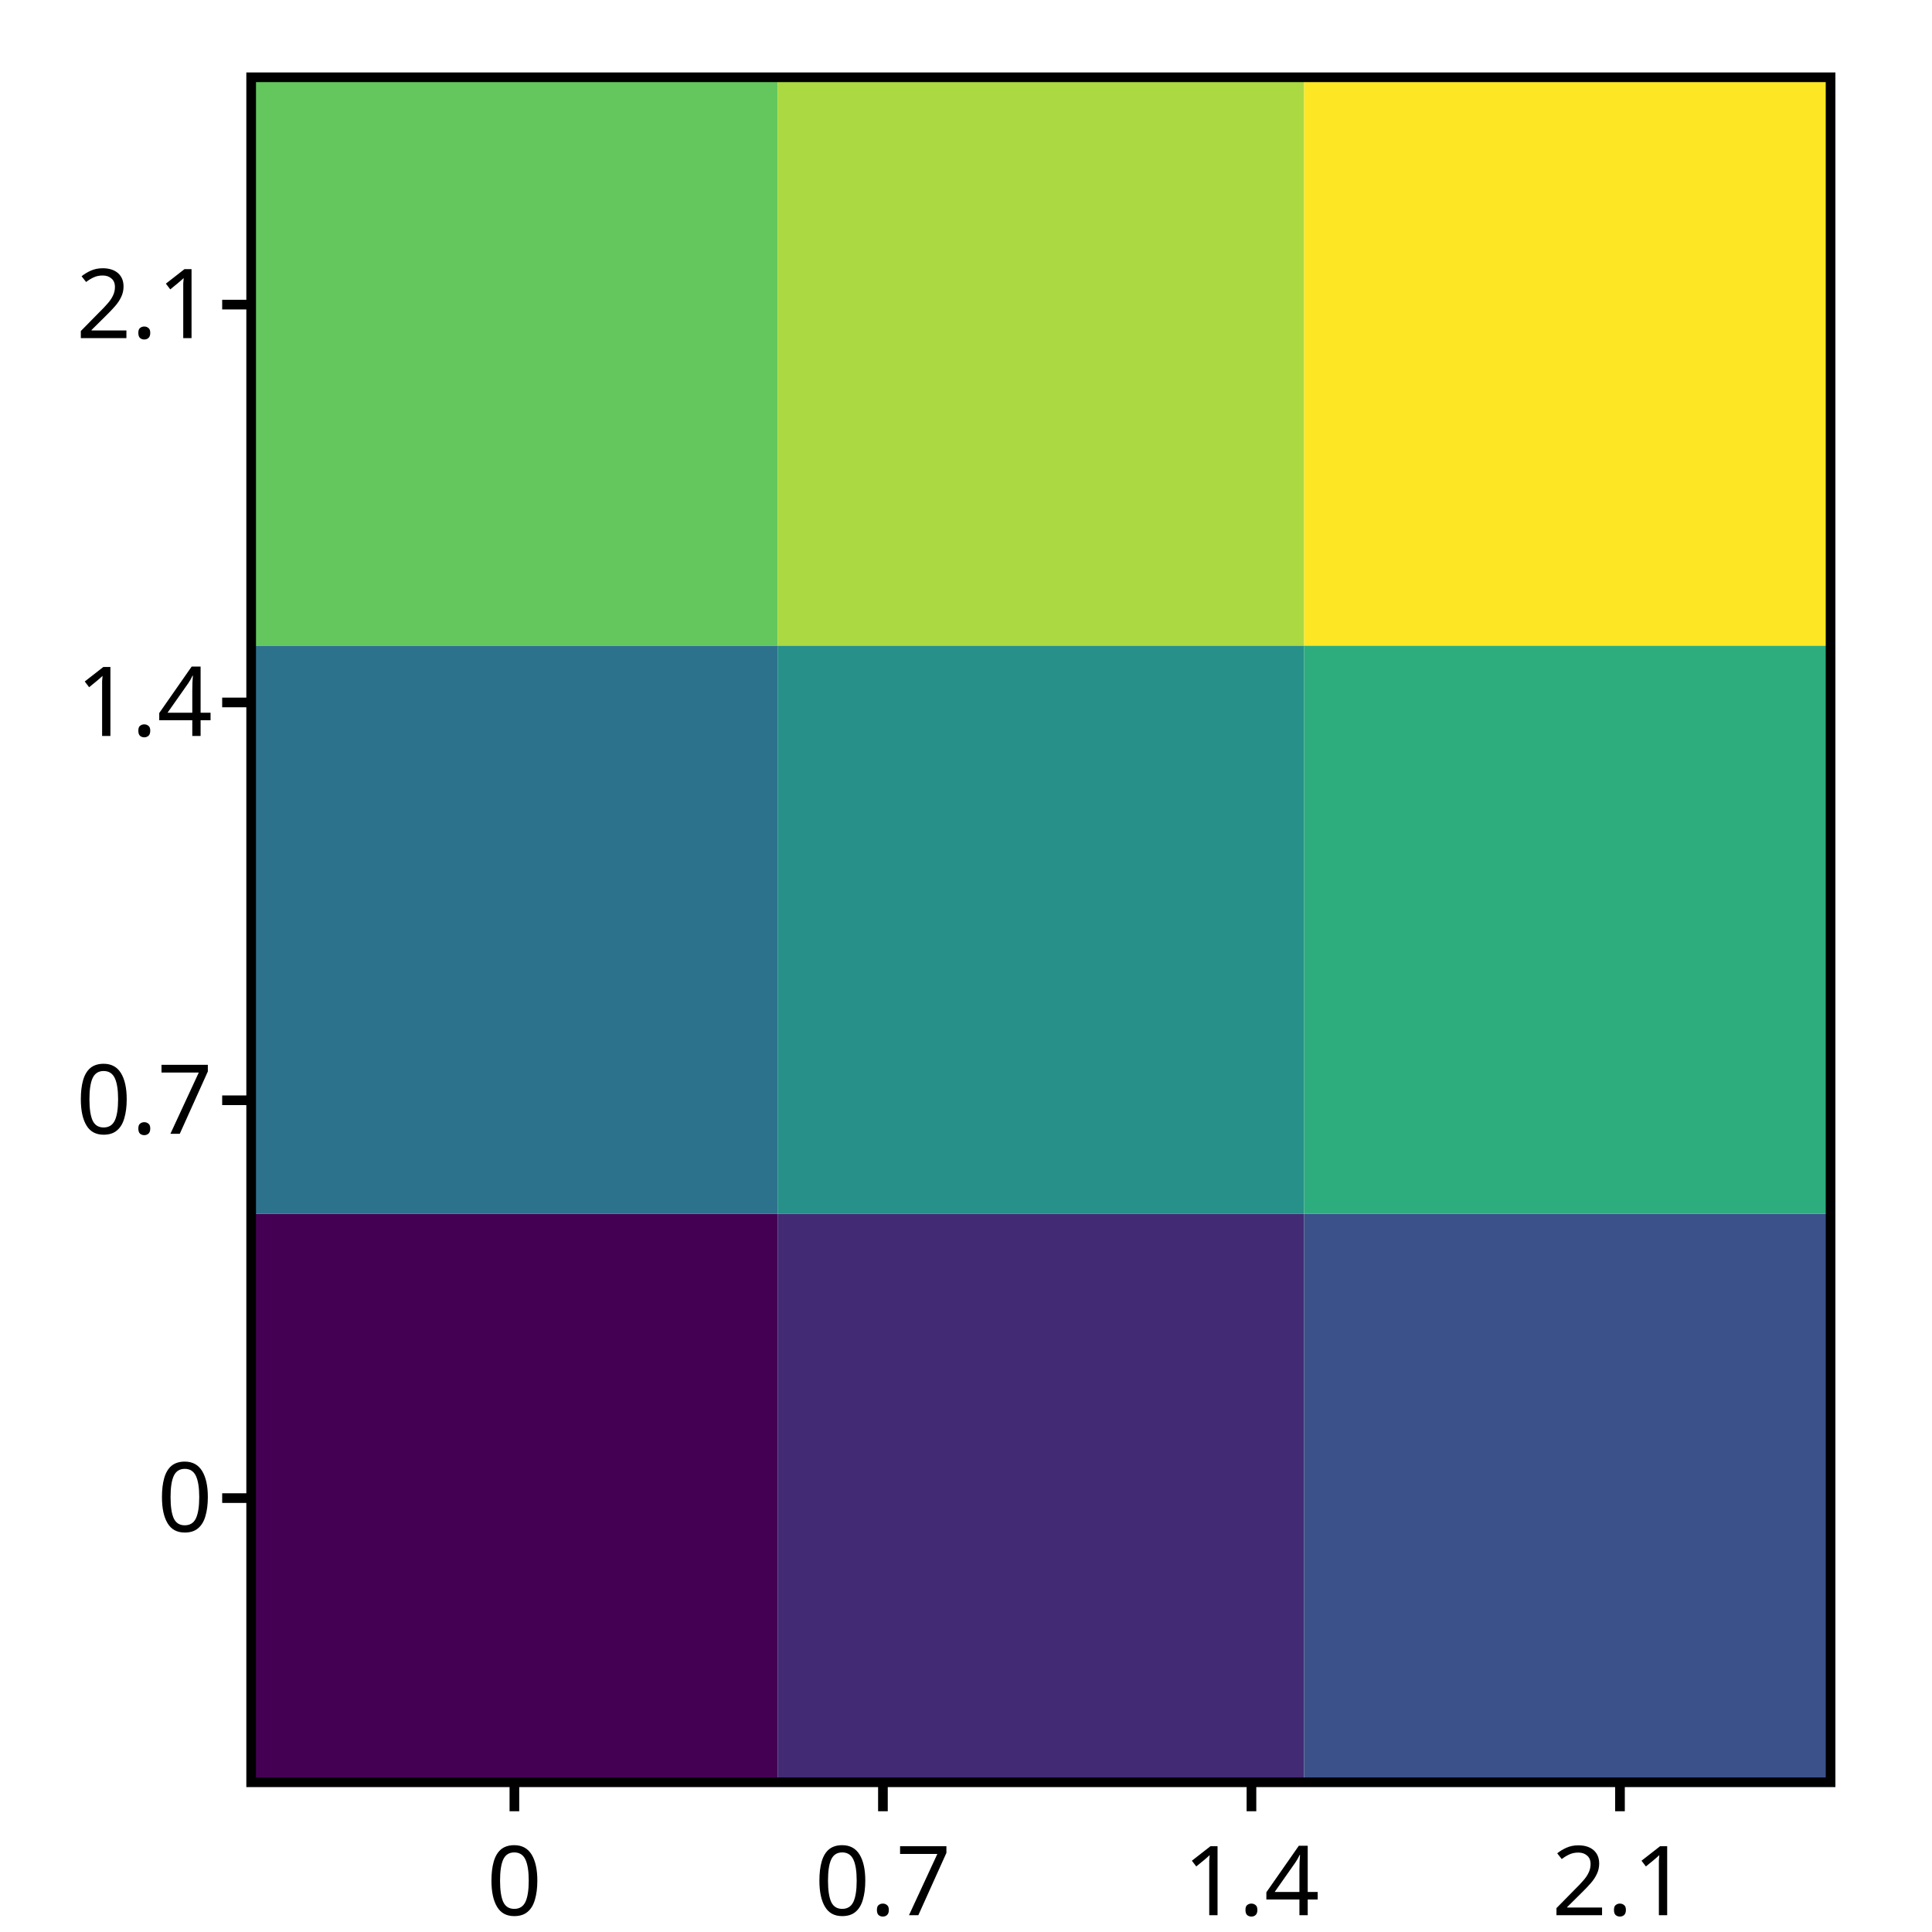
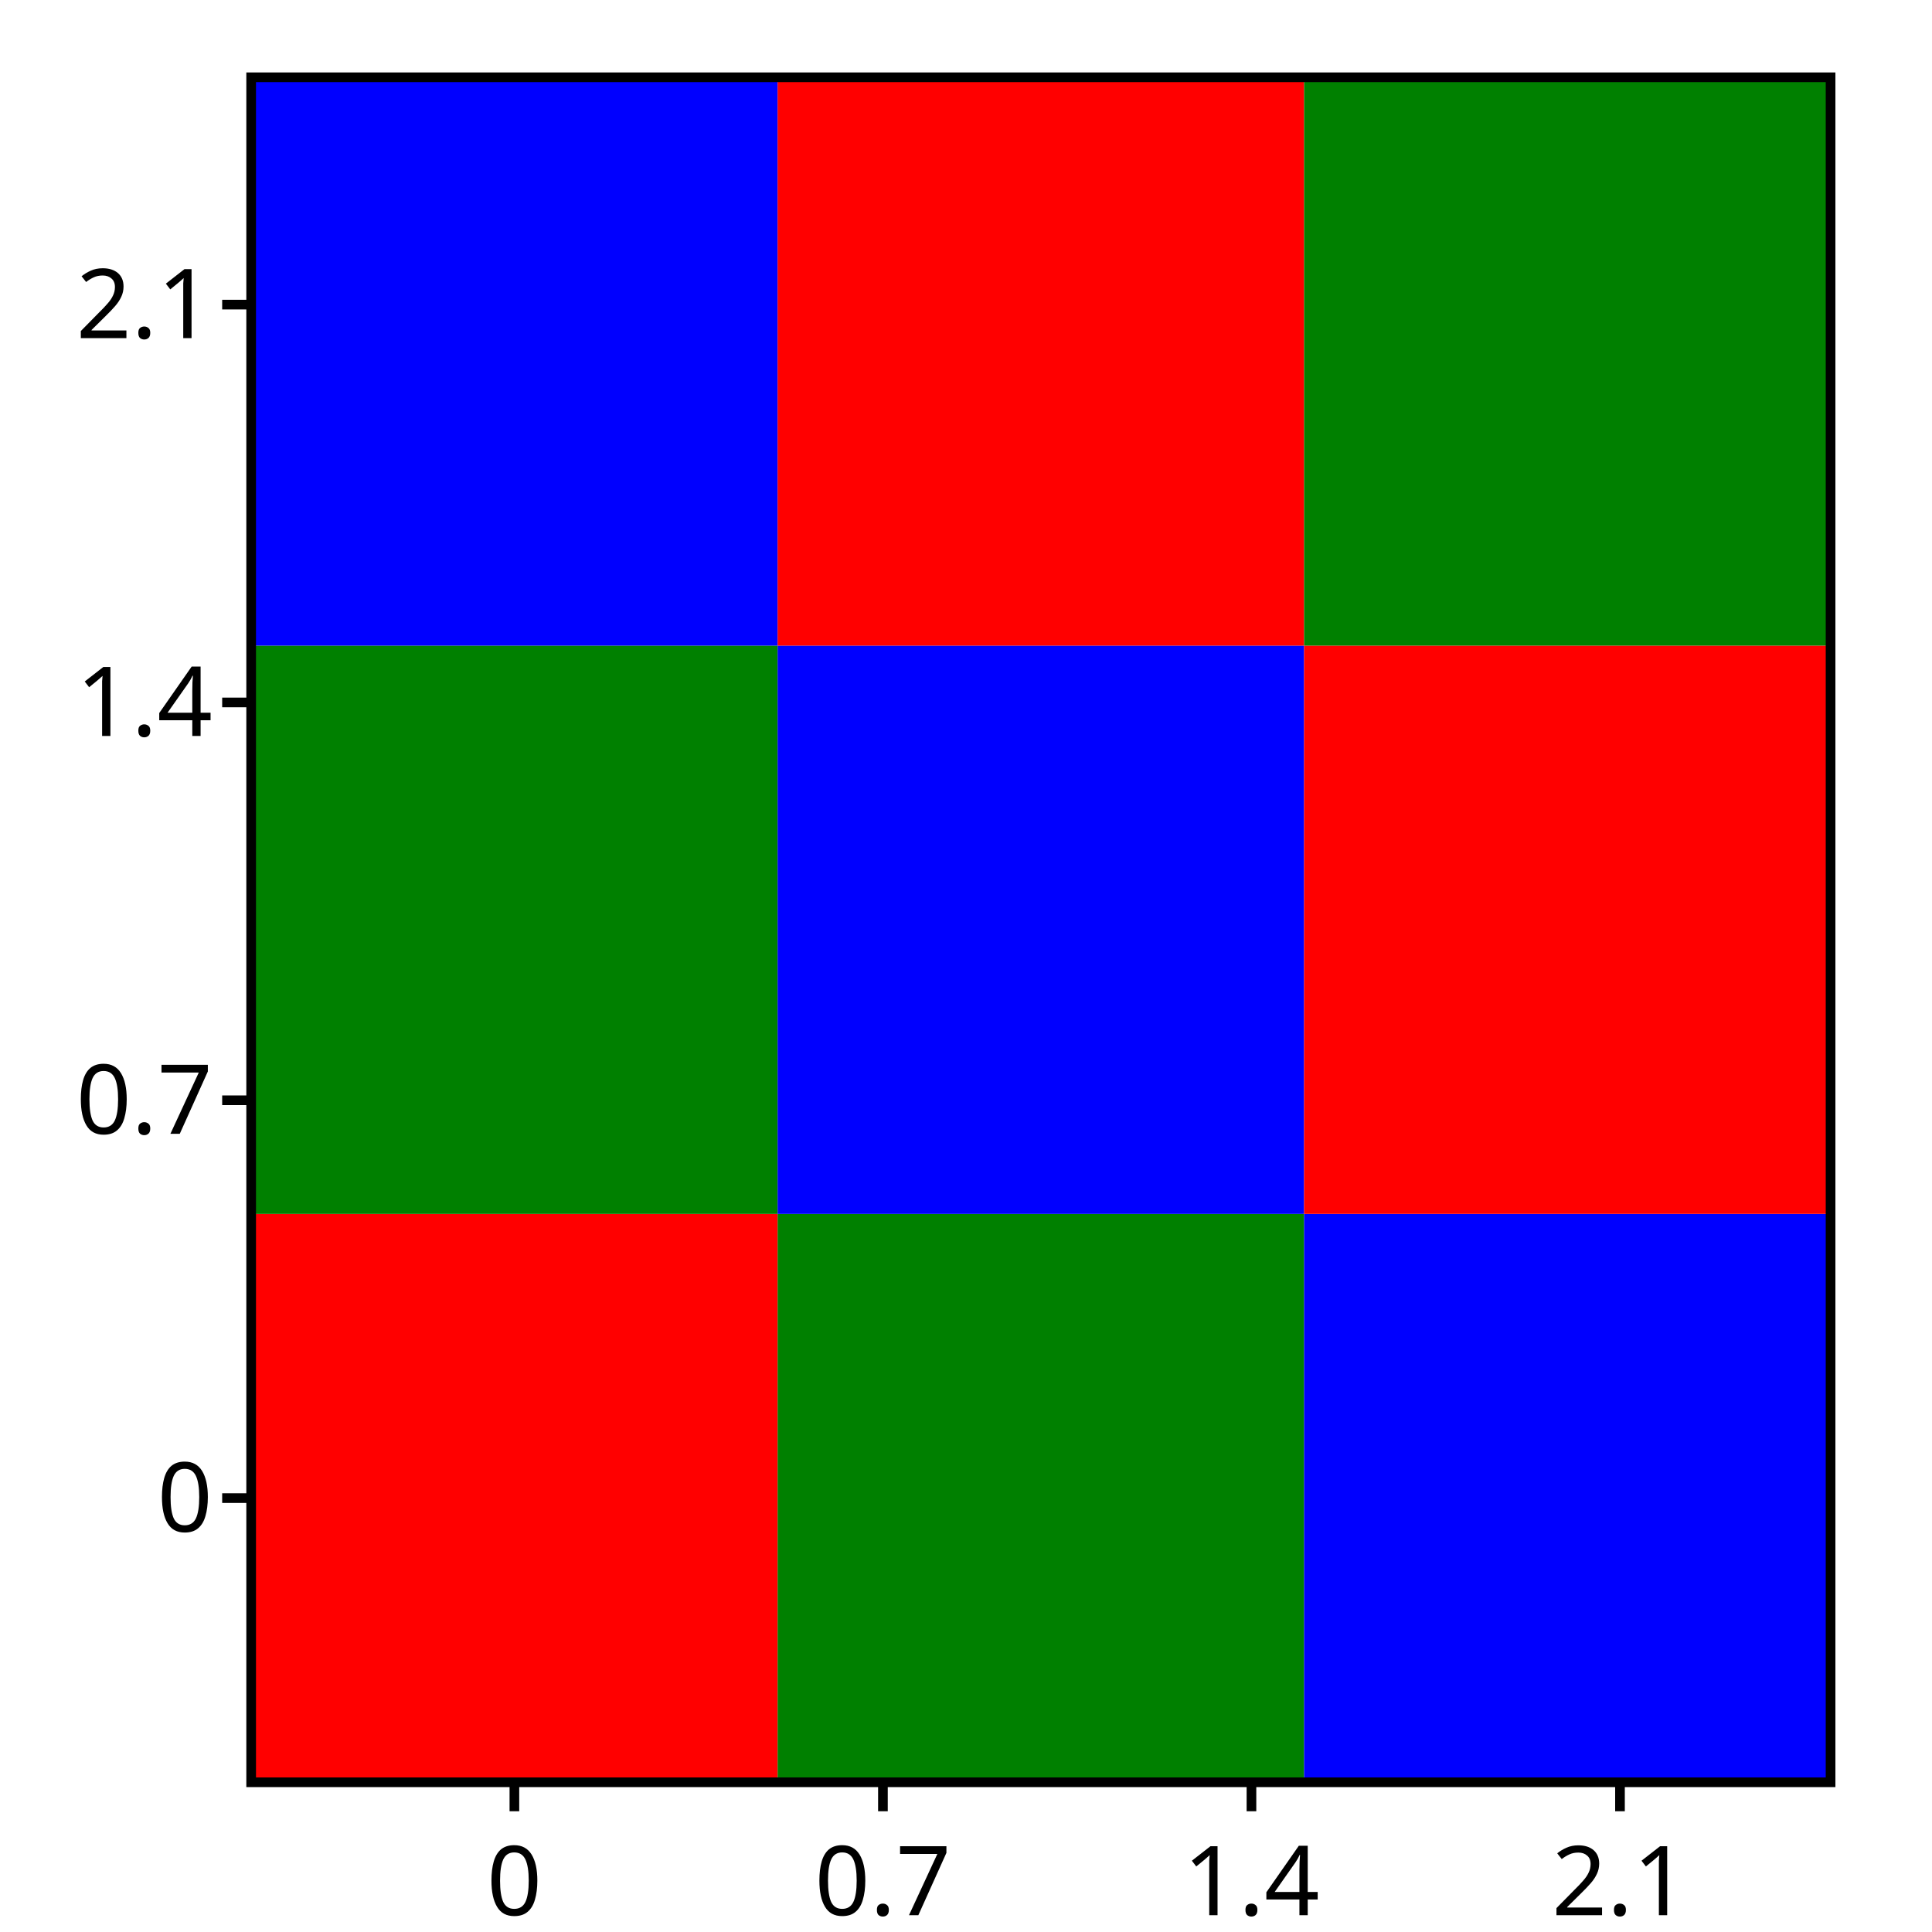
<svg xmlns="http://www.w3.org/2000/svg" viewBox="0 0 200 200" id="svg00001">
  <clipPath id="clipPath00001">
    <rect x="26" y="8" width="163.5" height="176.5" id="rect00001" />
  </clipPath>
  <g id="g00001" clip-path="url(#clipPath00001)">
    <g id="g00002">
-       <rect stroke-width="0" fill="rgb(68, 1, 84)" fill-opacity="1" x="26" y="125.667" width="54.5" height="58.833" id="rect00002" />
-       <rect stroke-width="0" fill="rgb(44.875, 113.5, 141.125)" fill-opacity="1" x="26" y="66.833" width="54.5" height="58.833" id="rect00003" />
-       <rect stroke-width="0" fill="rgb(100, 198.75, 93.75)" fill-opacity="1" x="26" y="8" width="54.5" height="58.833" id="rect00004" />
-       <rect stroke-width="0" fill="rgb(66.125, 42.875, 115.875)" fill-opacity="1" x="80.5" y="125.667" width="54.5" height="58.833" id="rect00005" />
-       <rect stroke-width="0" fill="rgb(38, 144, 137)" fill-opacity="1" x="80.5" y="66.833" width="54.5" height="58.833" id="rect00006" />
-       <rect stroke-width="0" fill="rgb(171.125, 217.25, 64.5)" fill-opacity="1" x="80.5" y="8" width="54.5" height="58.833" id="rect00007" />
-       <rect stroke-width="0" fill="rgb(59.25, 81, 136.75)" fill-opacity="1" x="135" y="125.667" width="54.5" height="58.833" id="rect00008" />
-       <rect stroke-width="0" fill="rgb(45, 173.125, 125.625)" fill-opacity="1" x="135" y="66.833" width="54.5" height="58.833" id="rect00009" />
-       <rect stroke-width="0" fill="rgb(253, 231, 37)" fill-opacity="1" x="135" y="8" width="54.5" height="58.833" id="rect00010" />
+       <rect stroke-width="0" fill="red" fill-opacity="1" x="26" y="125.667" width="54.5" height="58.833" id="rect00002" />
+       <rect stroke-width="0" fill="green" fill-opacity="1" x="26" y="66.833" width="54.5" height="58.833" id="rect00003" />
+       <rect stroke-width="0" fill="blue" fill-opacity="1" x="26" y="8" width="54.5" height="58.833" id="rect00004" />
+       <rect stroke-width="0" fill="green" fill-opacity="1" x="80.5" y="125.667" width="54.5" height="58.833" id="rect00005" />
+       <rect stroke-width="0" fill="blue" fill-opacity="1" x="80.5" y="66.833" width="54.5" height="58.833" id="rect00006" />
+       <rect stroke-width="0" fill="red" fill-opacity="1" x="80.5" y="8" width="54.5" height="58.833" id="rect00007" />
+       <rect stroke-width="0" fill="blue" fill-opacity="1" x="135" y="125.667" width="54.5" height="58.833" id="rect00008" />
+       <rect stroke-width="0" fill="red" fill-opacity="1" x="135" y="66.833" width="54.5" height="58.833" id="rect00009" />
+       <rect stroke-width="0" fill="green" fill-opacity="1" x="135" y="8" width="54.5" height="58.833" id="rect00010" />
    </g>
  </g>
  <rect stroke-width="1" stroke="black" fill="none" x="26" y="8" width="163.5" height="176.5" id="rect00001" />
  <line x1="53.25" y1="184.5" x2="53.25" y2="187.5" stroke-width="1" stroke="black" id="line00001" />
  <text x="53.25" y="190.5" font-size="10" font-family="sans-serif" text-anchor="middle" dominant-baseline="hanging" id="text00001">
0   </text>
  <line x1="91.4" y1="184.5" x2="91.4" y2="187.5" stroke-width="1" stroke="black" id="line00002" />
  <text x="91.4" y="190.5" font-size="10" font-family="sans-serif" text-anchor="middle" dominant-baseline="hanging" id="text00002">
0.7   </text>
  <line x1="129.55" y1="184.5" x2="129.55" y2="187.5" stroke-width="1" stroke="black" id="line00003" />
  <text x="129.55" y="190.5" font-size="10" font-family="sans-serif" text-anchor="middle" dominant-baseline="hanging" id="text00003">
1.4   </text>
  <line x1="167.7" y1="184.5" x2="167.7" y2="187.5" stroke-width="1" stroke="black" id="line00004" />
  <text x="167.7" y="190.5" font-size="10" font-family="sans-serif" text-anchor="middle" dominant-baseline="hanging" id="text00004">
2.1   </text>
  <line x1="26" y1="155.083" x2="23" y2="155.083" stroke-width="1" stroke="black" id="line00005" />
  <text x="22" y="155.083" font-size="10" font-family="sans-serif" text-anchor="end" dominant-baseline="middle" id="text00005">
0   </text>
  <line x1="26" y1="113.9" x2="23" y2="113.9" stroke-width="1" stroke="black" id="line00006" />
  <text x="22" y="113.9" font-size="10" font-family="sans-serif" text-anchor="end" dominant-baseline="middle" id="text00006">
0.7   </text>
  <line x1="26" y1="72.717" x2="23" y2="72.717" stroke-width="1" stroke="black" id="line00007" />
  <text x="22" y="72.717" font-size="10" font-family="sans-serif" text-anchor="end" dominant-baseline="middle" id="text00007">
1.4   </text>
  <line x1="26" y1="31.533" x2="23" y2="31.533" stroke-width="1" stroke="black" id="line00008" />
  <text x="22" y="31.533" font-size="10" font-family="sans-serif" text-anchor="end" dominant-baseline="middle" id="text00008">
2.1   </text>
</svg>
